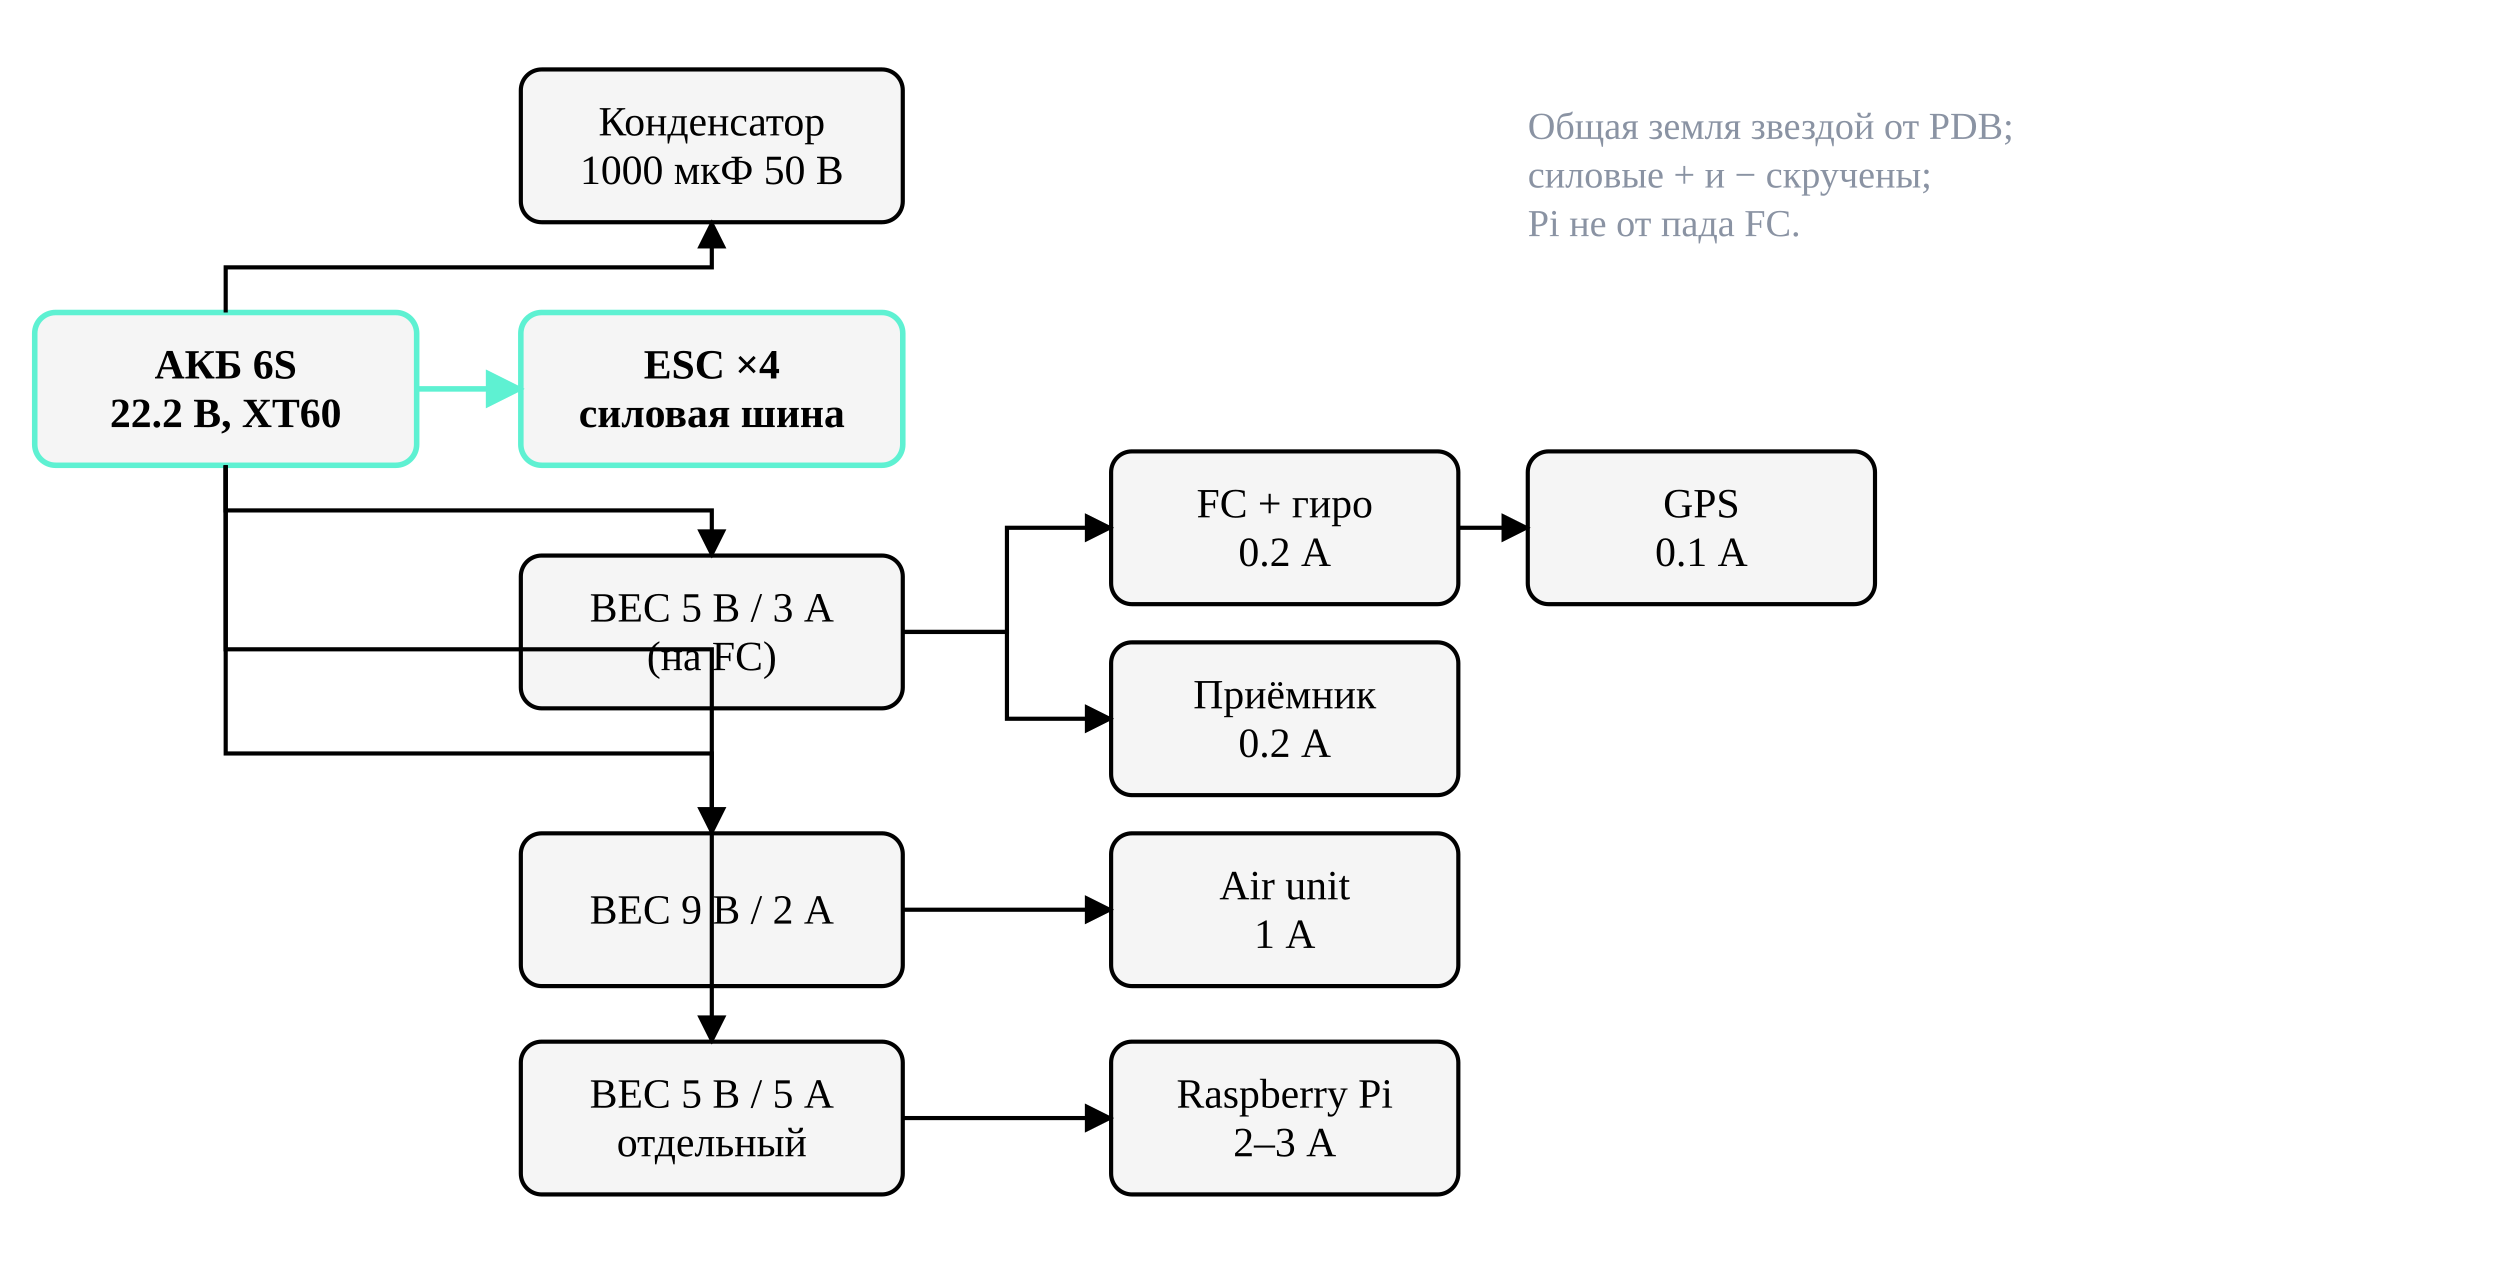
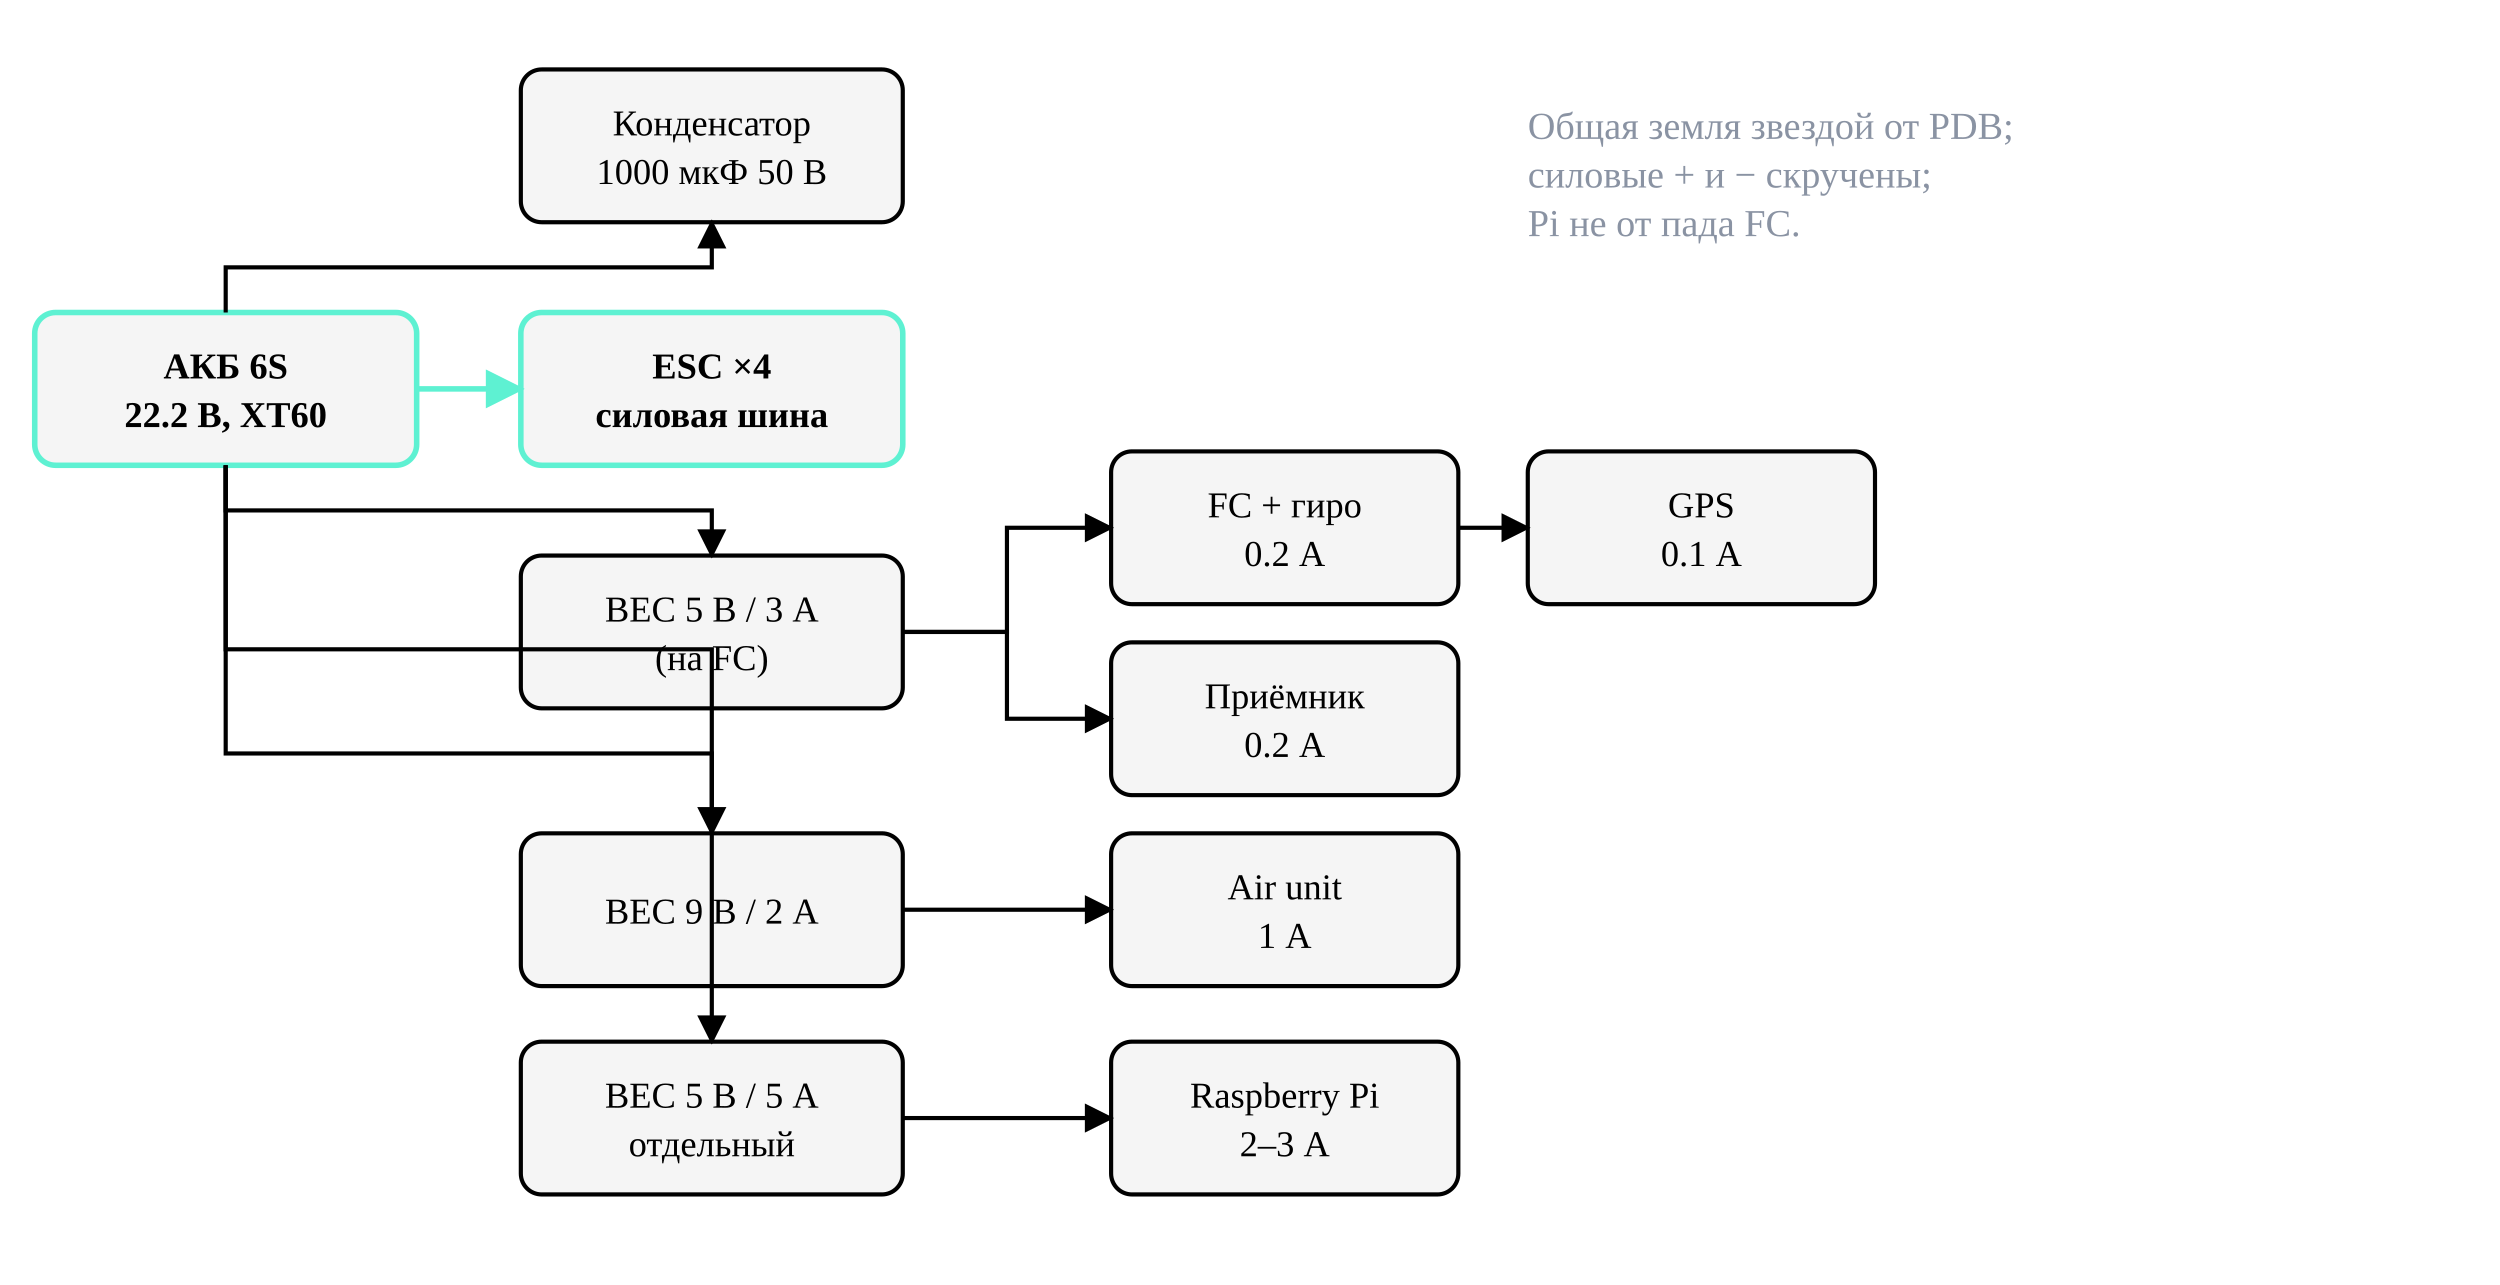
<svg xmlns="http://www.w3.org/2000/svg" viewBox="0 0 720 370" width="100%" role="img" aria-labelledby="t" style="max-width:720px;display:block;margin:0 auto">
  <style>text{font-family: var(--gc-font-mono, ui-monospace, Menlo, monospace); font-size: 12px;fill:currentColor} .m{fill:var(--gc-ink-muted, #8a93a3)} .a{fill:var(--gc-accent-hud, #5ef1d2)} .w{fill:var(--gc-signal-amber, #f0b24c)} .d{fill:var(--gc-signal-red, #e8636b)} .box{fill:var(--gc-surface-200, rgba(128,128,128,0.08));stroke:currentColor;stroke-width:1.2} .boxa{fill:var(--gc-surface-200, rgba(128,128,128,0.08));stroke:var(--gc-accent-hud, #5ef1d2);stroke-width:1.6} .ln{stroke:currentColor;stroke-width:1.2;fill:none} .lna{stroke:var(--gc-accent-hud, #5ef1d2);stroke-width:1.6;fill:none} .lnm{stroke:var(--gc-ink-muted, #8a93a3);stroke-width:1;fill:none;stroke-dasharray:4 3} .t{font-size:11px} .b{font-weight:600}</style>
  <defs>
    <marker id="ar" viewBox="0 0 10 10" refX="9" refY="5" markerWidth="7" markerHeight="7" orient="auto-start-reverse">
      <path d="M0 0L10 5L0 10z" fill="currentColor" />
    </marker>
    <marker id="ara" viewBox="0 0 10 10" refX="9" refY="5" markerWidth="7" markerHeight="7" orient="auto-start-reverse">
      <path d="M0 0L10 5L0 10z" fill="var(--gc-accent-hud, #5ef1d2)" />
    </marker>
  </defs>
  <rect class="boxa" x="10" y="90" width="110" height="44" rx="6" />
-   <text x="65.0" y="109.0" text-anchor="middle" class="b">АКБ 6S</text>
-   <text x="65.0" y="123.0" text-anchor="middle" class="b">22.2 В, XT60</text>
+   <text x="65.0" y="109.0" text-anchor="middle" class="b" style="font-size:10.5px">АКБ 6S</text>
+   <text x="65.0" y="123.0" text-anchor="middle" class="b" style="font-size:10.5px">22.2 В, XT60</text>
  <rect class="box" x="150" y="20" width="110" height="44" rx="6" />
-   <text x="205.0" y="39.0" text-anchor="middle">Конденсатор</text>
-   <text x="205.0" y="53.0" text-anchor="middle">1000 мкФ 50 В</text>
+   <text x="205.0" y="39.0" text-anchor="middle" style="font-size:10.5px">Конденсатор</text>
+   <text x="205.0" y="53.0" text-anchor="middle" style="font-size:10.5px">1000 мкФ 50 В</text>
  <rect class="boxa" x="150" y="90" width="110" height="44" rx="6" />
-   <text x="205.0" y="109.0" text-anchor="middle" class="b">ESC ×4</text>
-   <text x="205.0" y="123.0" text-anchor="middle" class="b">силовая шина</text>
+   <text x="205.0" y="109.0" text-anchor="middle" class="b" style="font-size:10.5px">ESC ×4</text>
+   <text x="205.0" y="123.0" text-anchor="middle" class="b" style="font-size:10.5px">силовая шина</text>
  <rect class="box" x="150" y="160" width="110" height="44" rx="6" />
-   <text x="205.0" y="179.0" text-anchor="middle">BEC 5 В / 3 А</text>
-   <text x="205.0" y="193.0" text-anchor="middle">(на FC)</text>
+   <text x="205.0" y="179.0" text-anchor="middle" style="font-size:10.5px">BEC 5 В / 3 А</text>
+   <text x="205.0" y="193.0" text-anchor="middle" style="font-size:10.5px">(на FC)</text>
  <rect class="box" x="150" y="240" width="110" height="44" rx="6" />
-   <text x="205.0" y="266.0" text-anchor="middle">BEC 9 В / 2 А</text>
+   <text x="205.0" y="266.0" text-anchor="middle" style="font-size:10.5px">BEC 9 В / 2 А</text>
  <rect class="box" x="150" y="300" width="110" height="44" rx="6" />
-   <text x="205.0" y="319.0" text-anchor="middle">BEC 5 В / 5 А</text>
-   <text x="205.0" y="333.0" text-anchor="middle">отдельный</text>
+   <text x="205.0" y="319.0" text-anchor="middle" style="font-size:10.5px">BEC 5 В / 5 А</text>
+   <text x="205.0" y="333.0" text-anchor="middle" style="font-size:10.5px">отдельный</text>
  <rect class="box" x="320" y="130" width="100" height="44" rx="6" />
-   <text x="370.0" y="149.0" text-anchor="middle">FC + гиро</text>
-   <text x="370.0" y="163.0" text-anchor="middle">0.2 А</text>
+   <text x="370.0" y="149.0" text-anchor="middle" style="font-size:10.5px">FC + гиро</text>
+   <text x="370.0" y="163.0" text-anchor="middle" style="font-size:10.5px">0.2 А</text>
  <rect class="box" x="320" y="185" width="100" height="44" rx="6" />
-   <text x="370.0" y="204.0" text-anchor="middle">Приёмник</text>
-   <text x="370.0" y="218.0" text-anchor="middle">0.2 А</text>
+   <text x="370.0" y="204.0" text-anchor="middle" style="font-size:10.5px">Приёмник</text>
+   <text x="370.0" y="218.0" text-anchor="middle" style="font-size:10.5px">0.2 А</text>
  <rect class="box" x="440" y="130" width="100" height="44" rx="6" />
-   <text x="490.0" y="149.0" text-anchor="middle">GPS</text>
-   <text x="490.0" y="163.0" text-anchor="middle">0.1 А</text>
+   <text x="490.0" y="149.0" text-anchor="middle" style="font-size:10.5px">GPS</text>
+   <text x="490.0" y="163.0" text-anchor="middle" style="font-size:10.5px">0.1 А</text>
  <rect class="box" x="320" y="240" width="100" height="44" rx="6" />
-   <text x="370.0" y="259.0" text-anchor="middle">Air unit</text>
-   <text x="370.0" y="273.0" text-anchor="middle">1 А</text>
+   <text x="370.0" y="259.0" text-anchor="middle" style="font-size:10.5px">Air unit</text>
+   <text x="370.0" y="273.0" text-anchor="middle" style="font-size:10.5px">1 А</text>
  <rect class="box" x="320" y="300" width="100" height="44" rx="6" />
-   <text x="370.0" y="319.0" text-anchor="middle">Raspberry Pi</text>
-   <text x="370.0" y="333.0" text-anchor="middle">2–3 А</text>
+   <text x="370.0" y="319.0" text-anchor="middle" style="font-size:10.5px">Raspberry Pi</text>
+   <text x="370.0" y="333.0" text-anchor="middle" style="font-size:10.5px">2–3 А</text>
  <path class="ln" d="M65.0 90 L65.0 77.0 L205.0 77.0 L205.0 64" marker-end="url(#ar)" />
  <path class="lna" d="M120 112.0 L150 112.0" marker-end="url(#ara)" />
  <path class="ln" d="M65.0 134 L65.0 147.0 L205.0 147.0 L205.0 160" marker-end="url(#ar)" />
  <path class="ln" d="M65.0 134 L65.0 187.0 L205.0 187.0 L205.0 240" marker-end="url(#ar)" />
  <path class="ln" d="M65.0 134 L65.0 217.0 L205.0 217.0 L205.0 300" marker-end="url(#ar)" />
  <path class="ln" d="M260 182.0 L290.0 182.0 L290.0 152.0 L320 152.0" marker-end="url(#ar)" />
  <path class="ln" d="M260 182.0 L290.0 182.0 L290.0 207.0 L320 207.0" marker-end="url(#ar)" />
  <path class="ln" d="M420 152.0 L440 152.0" marker-end="url(#ar)" />
  <path class="ln" d="M260 262.0 L320 262.0" marker-end="url(#ar)" />
  <path class="ln" d="M260 322.0 L320 322.0" marker-end="url(#ar)" />
  <text x="440" y="40" text-anchor="start" class="m t">Общая земля звездой от PDB;</text>
  <text x="440" y="54" text-anchor="start" class="m t">силовые + и − скручены;</text>
  <text x="440" y="68" text-anchor="start" class="m t">Pi не от пада FC.</text>
</svg>
